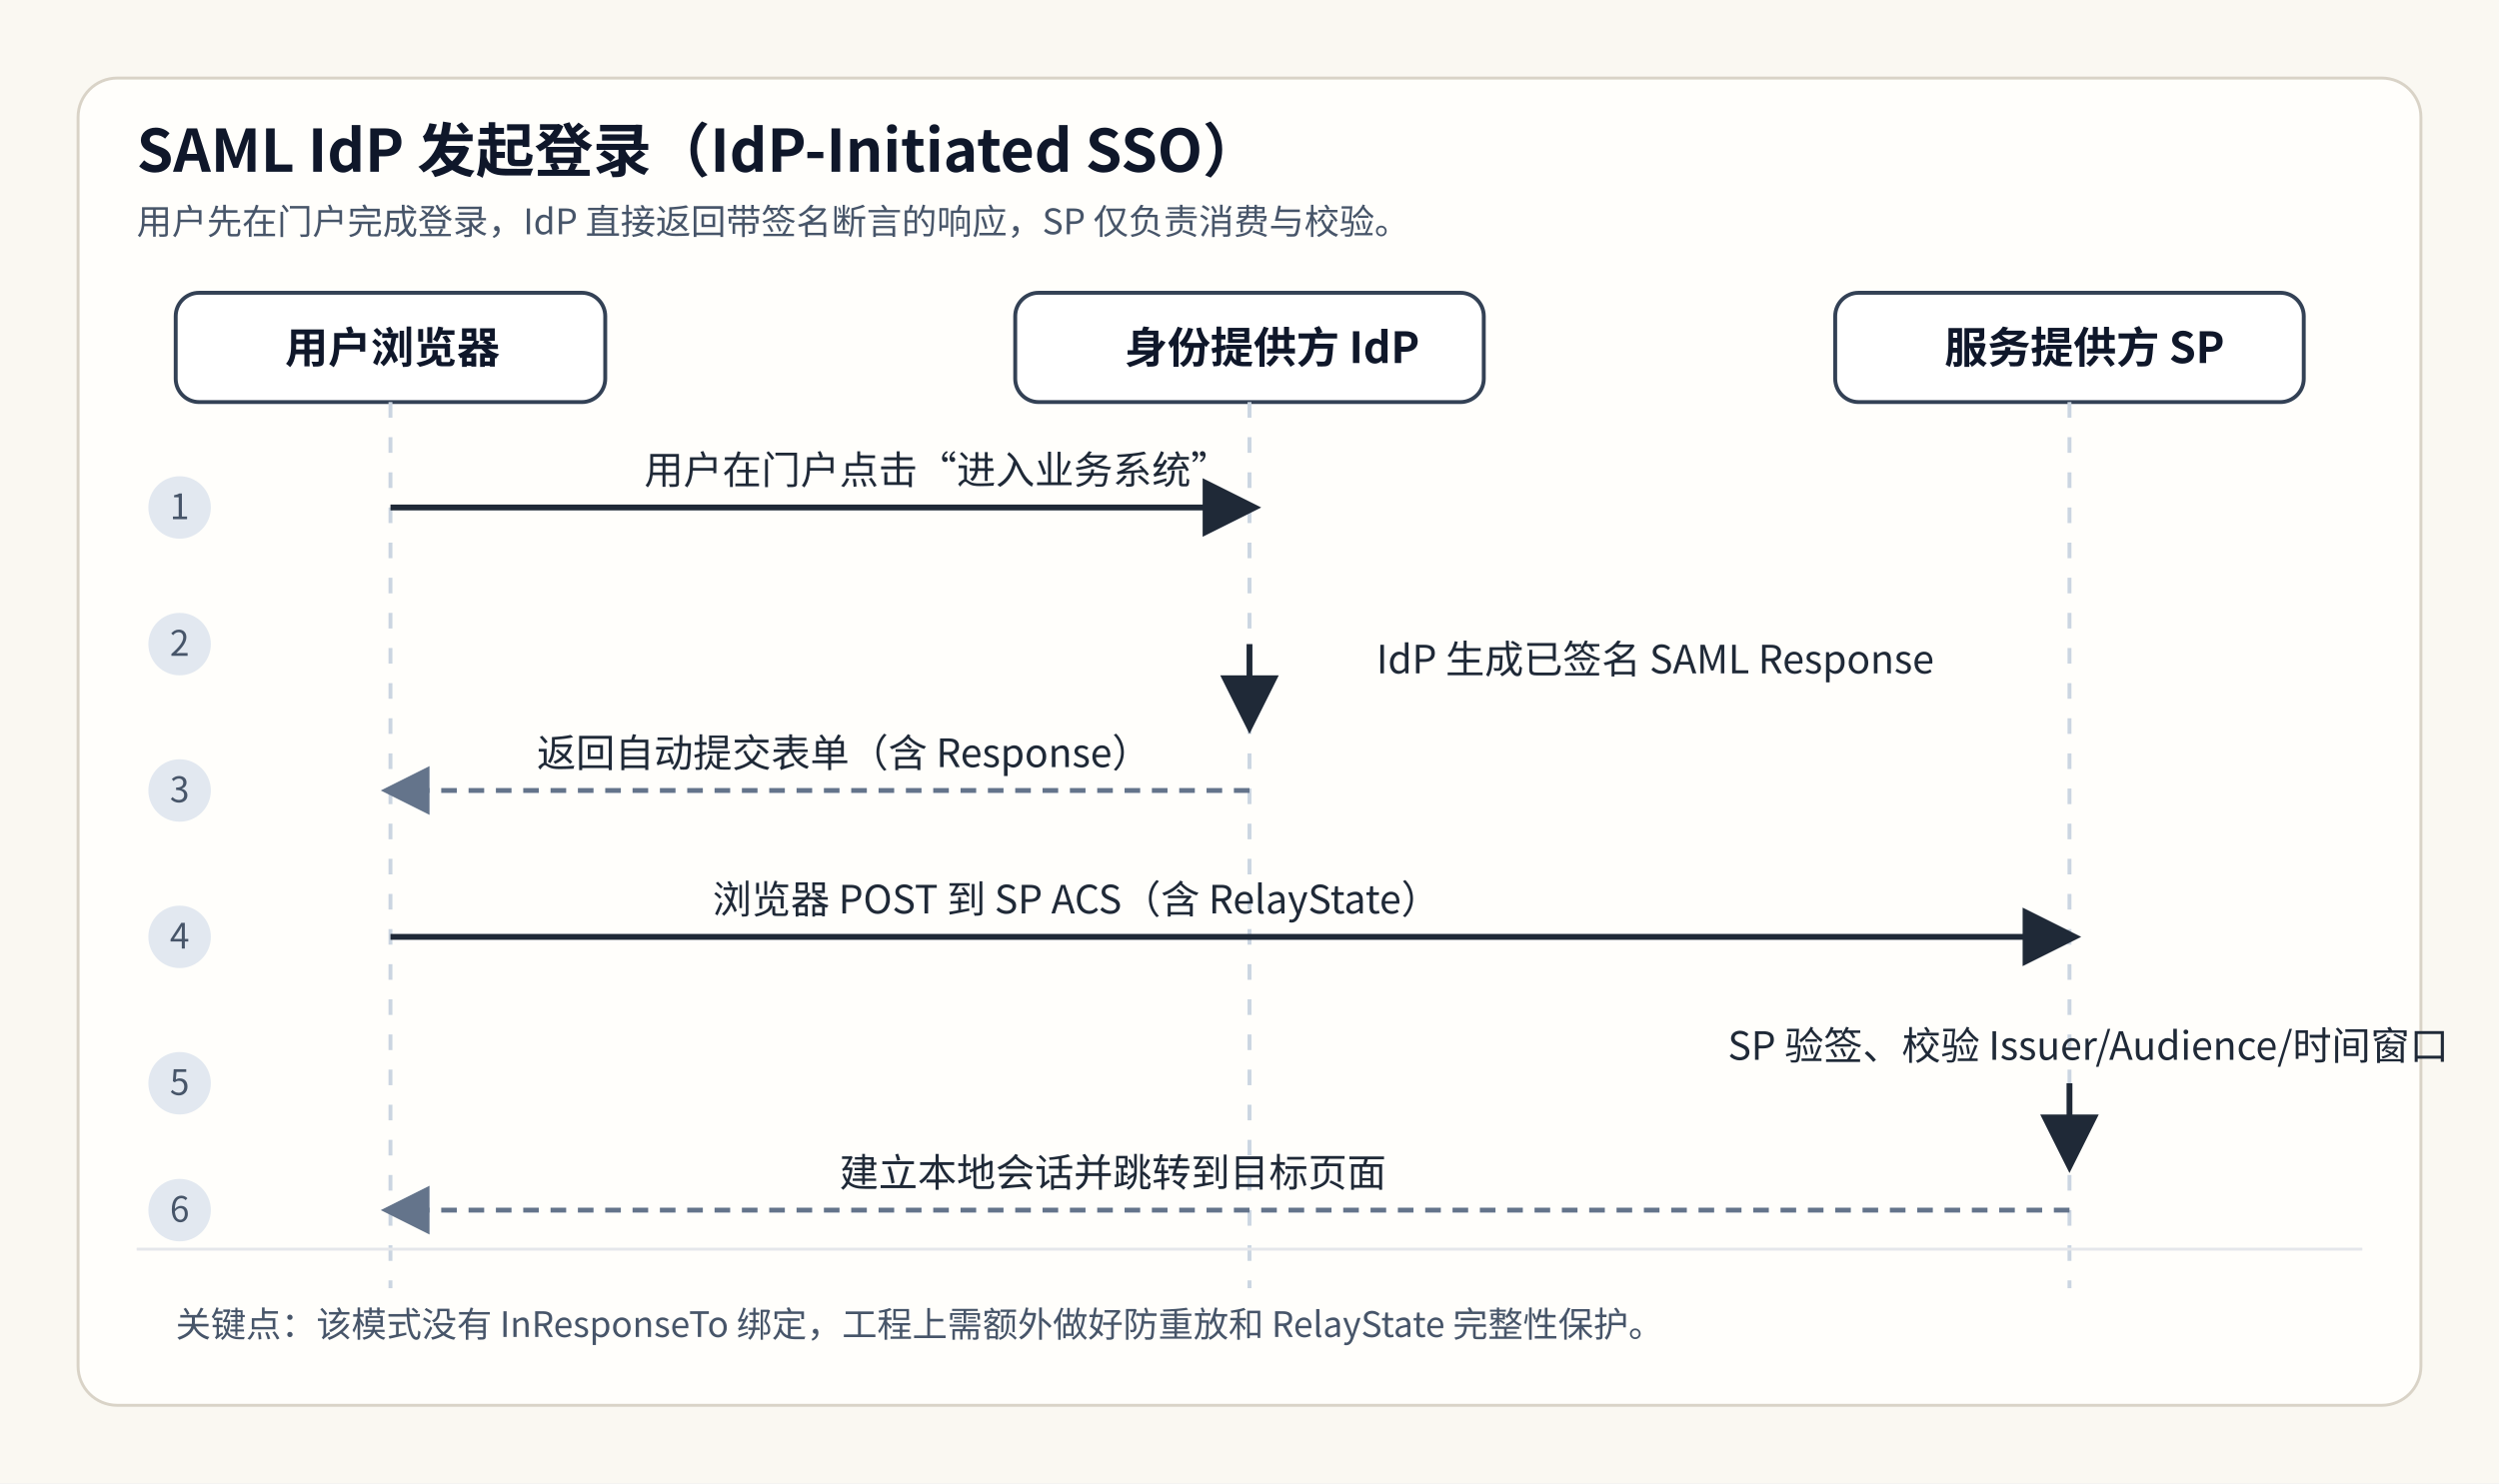
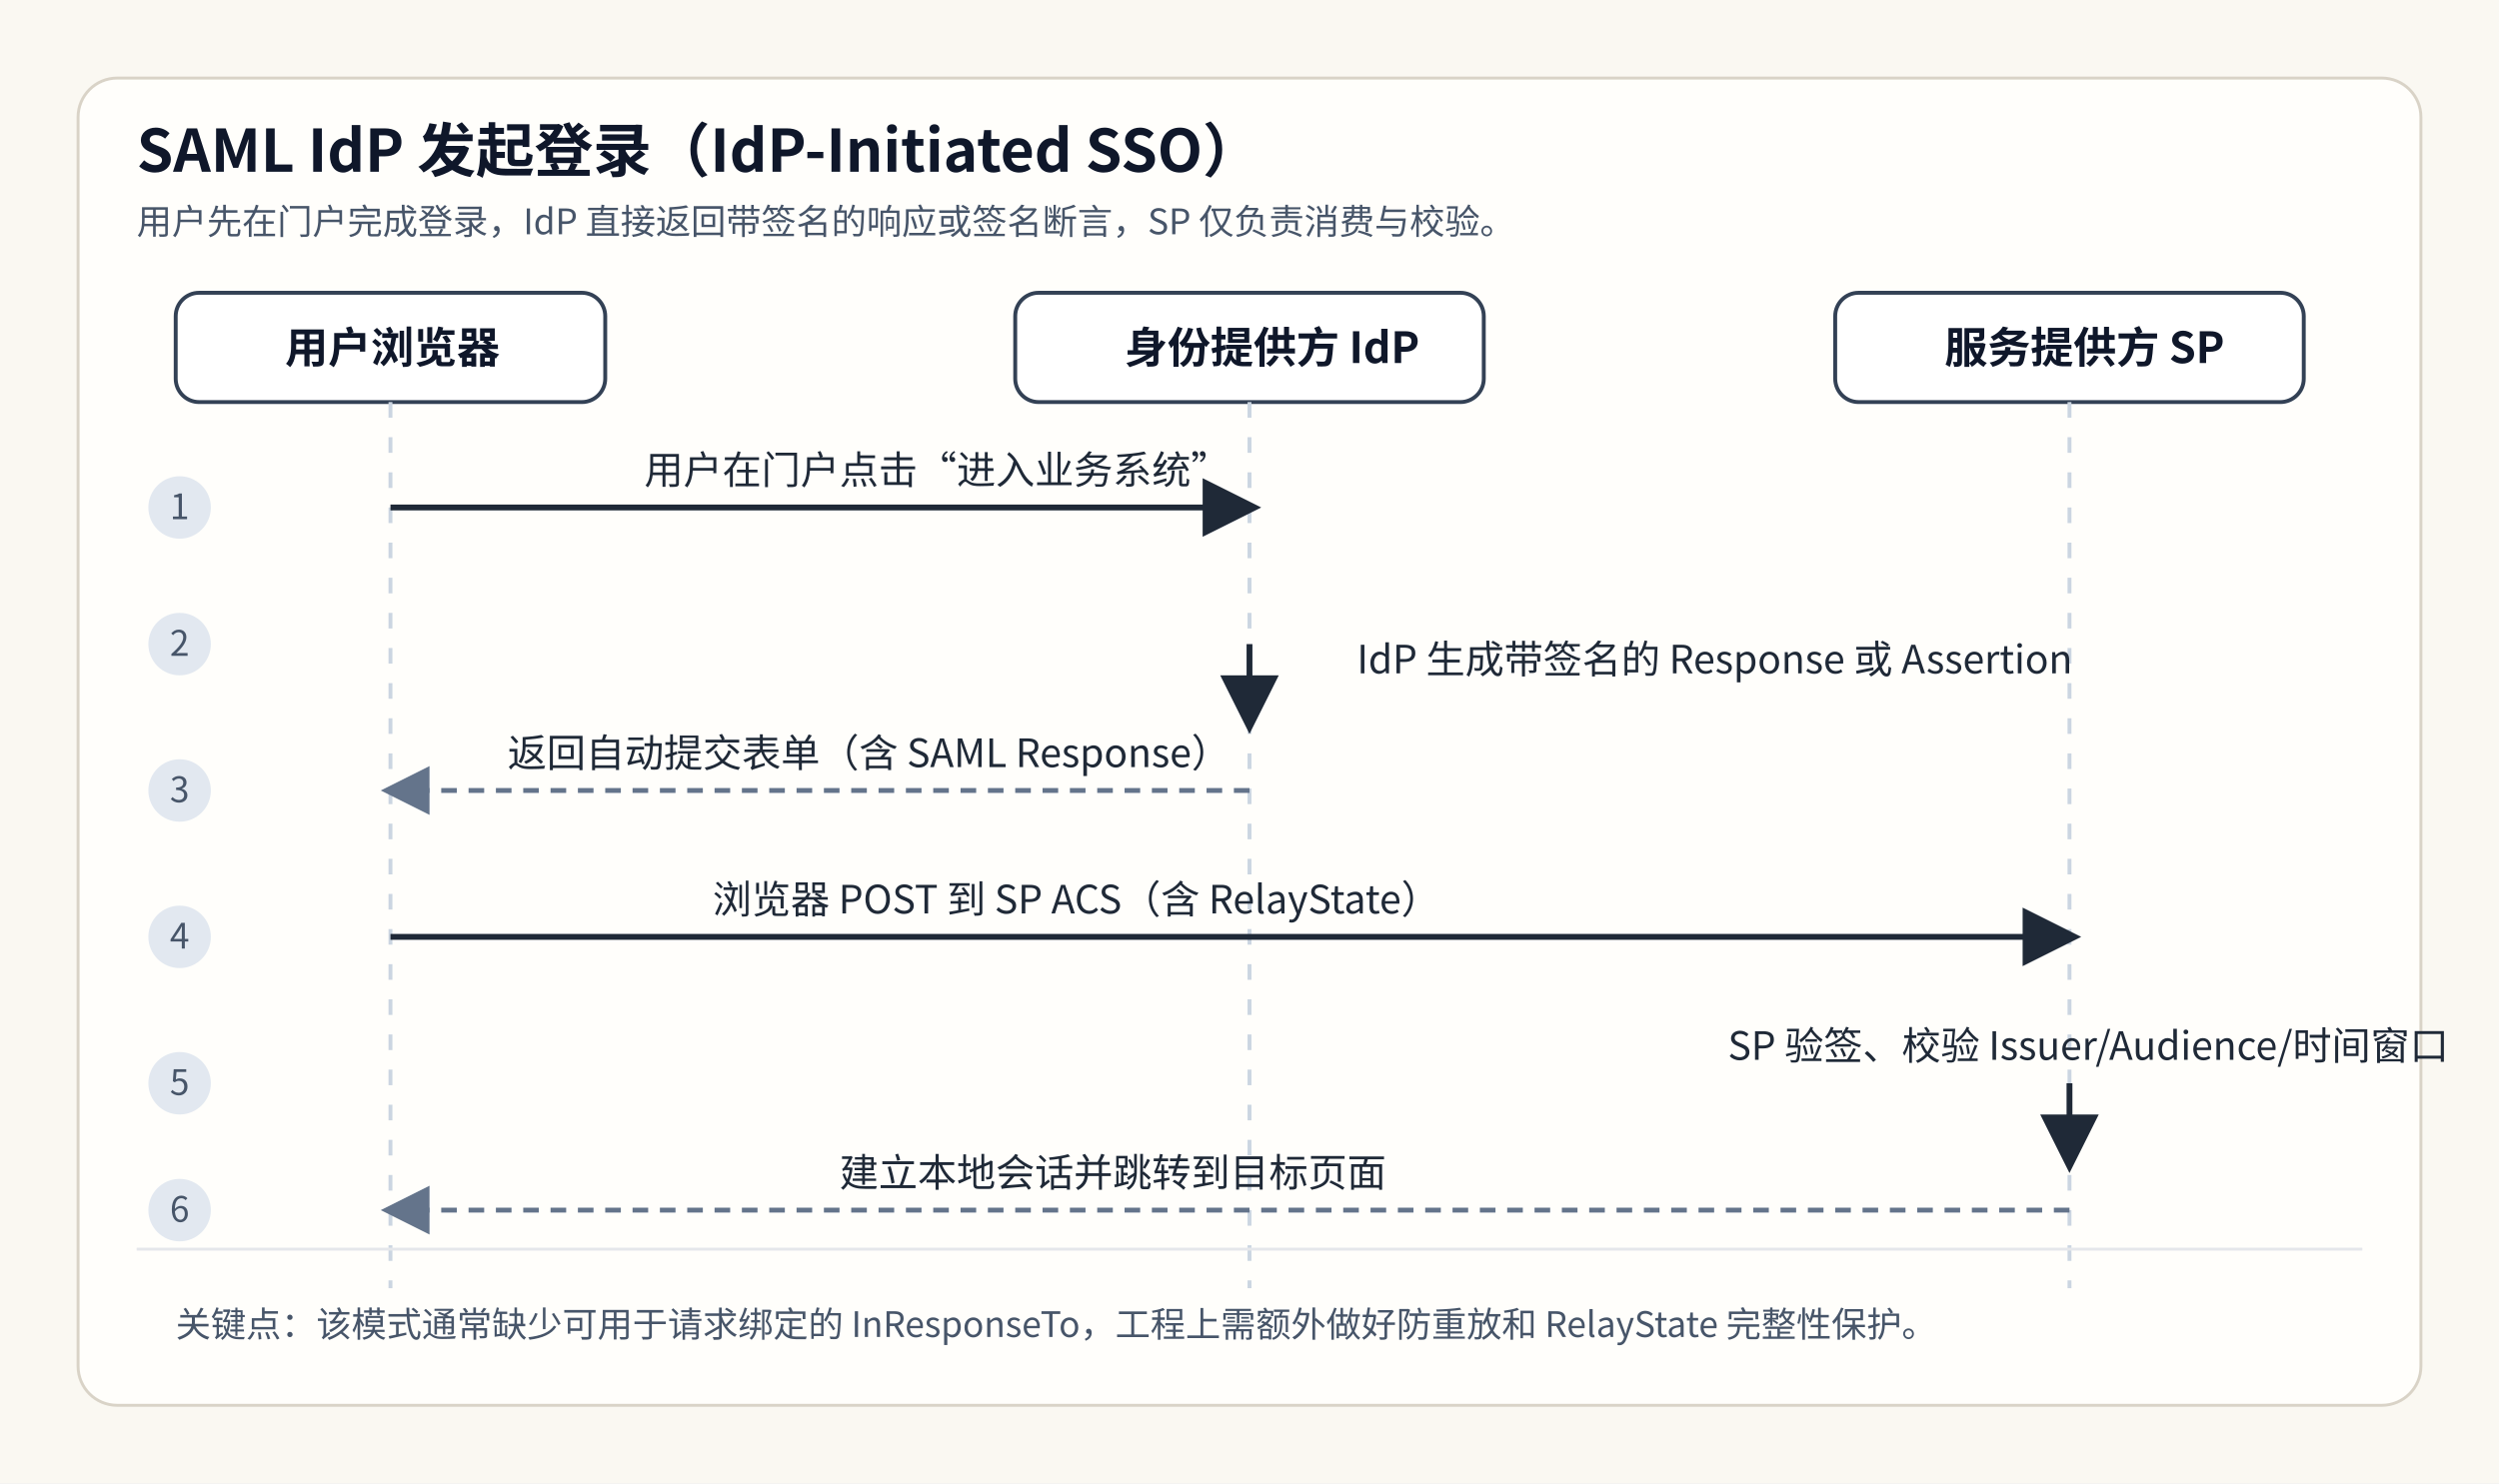
<svg xmlns="http://www.w3.org/2000/svg" width="1280" height="760" viewBox="0 0 1280 760" role="img" aria-labelledby="title desc">
  <defs>
    <style>
      .bg { fill: #faf8f2; }
      .frame { fill: #fffefb; stroke: #d9d3c7; stroke-width: 1.5; rx: 20; ry: 20; }
      .actor { fill: #ffffff; stroke: #334155; stroke-width: 2; rx: 12; ry: 12; }
      .lane { stroke: #cbd5e1; stroke-width: 2; stroke-dasharray: 8 10; }
      .arrow { stroke: #1f2937; stroke-width: 3; fill: none; marker-end: url(#arrow); }
      .back { stroke: #64748b; stroke-width: 2.5; fill: none; marker-end: url(#arrowBack); stroke-dasharray: 8 6; }
      .title { fill: #0f172a; font: 700 30px 'Noto Sans CJK SC', 'Microsoft YaHei', sans-serif; }
      .label { fill: #0f172a; font: 600 22px 'Noto Sans CJK SC', 'Microsoft YaHei', sans-serif; }
      .text { fill: #1f2937; font: 20px 'Noto Sans CJK SC', 'Microsoft YaHei', sans-serif; }
      .small { fill: #475569; font: 18px 'Noto Sans CJK SC', 'Microsoft YaHei', sans-serif; }
      .badge { fill: #e2e8f0; }
      .divider { stroke: #e5e7eb; stroke-width: 1.5; }
    </style>
    <marker id="arrow" markerWidth="10" markerHeight="10" refX="8" refY="5" orient="auto">
      <path d="M0,0 L10,5 L0,10 z" fill="#1f2937" />
    </marker>
    <marker id="arrowBack" markerWidth="10" markerHeight="10" refX="8" refY="5" orient="auto">
      <path d="M0,0 L10,5 L0,10 z" fill="#64748b" />
    </marker>
  </defs>
  <rect class="bg" width="1280" height="760" />
  <rect x="40" y="40" width="1200" height="680" class="frame" />
  <text x="70" y="88" class="title">SAML IdP 发起登录（IdP-Initiated SSO）</text>
-   <text x="70" y="120" class="small">用户先在门户完成登录，IdP 直接返回带签名断言的响应，SP 仅负责消费与校验。</text>
+   <text x="70" y="120" class="small">用户先在门户完成登录，IdP 直接返回带签名的响应或签名断言，SP 仅负责消费与校验。</text>
  <rect x="90" y="150" width="220" height="56" class="actor" />
  <rect x="520" y="150" width="240" height="56" class="actor" />
  <rect x="940" y="150" width="240" height="56" class="actor" />
  <text x="146" y="186" class="label">用户浏览器</text>
  <text x="576" y="186" class="label">身份提供方 IdP</text>
  <text x="996" y="186" class="label">服务提供方 SP</text>
  <line x1="200" y1="206" x2="200" y2="660" class="lane" />
  <line x1="640" y1="206" x2="640" y2="660" class="lane" />
  <line x1="1060" y1="206" x2="1060" y2="660" class="lane" />
  <circle cx="92" cy="260" r="16" class="badge" />
  <text x="87" y="266" class="small">1</text>
  <path d="M200 260 L640 260" class="arrow" />
  <text x="330" y="248" class="text">用户在门户点击“进入业务系统”</text>
  <circle cx="92" cy="330" r="16" class="badge" />
  <text x="87" y="336" class="small">2</text>
  <path d="M640 330 L640 370" class="arrow" />
-   <text x="705" y="345" class="text">IdP 生成已签名 SAML Response</text>
+   <text x="695" y="345" class="text">IdP 生成带签名的 Response 或 Assertion</text>
  <circle cx="92" cy="405" r="16" class="badge" />
  <text x="87" y="411" class="small">3</text>
  <path d="M640 405 L200 405" class="back" />
-   <text x="275" y="393" class="text">返回自动提交表单（含 Response）</text>
+   <text x="260" y="393" class="text">返回自动提交表单（含 SAML Response）</text>
  <circle cx="92" cy="480" r="16" class="badge" />
  <text x="87" y="486" class="small">4</text>
  <path d="M200 480 L1060 480" class="arrow" />
  <text x="365" y="468" class="text">浏览器 POST 到 SP ACS（含 RelayState）</text>
  <circle cx="92" cy="555" r="16" class="badge" />
  <text x="87" y="561" class="small">5</text>
  <path d="M1060 555 L1060 595" class="arrow" />
  <text x="885" y="543" class="text">SP 验签、校验 Issuer/Audience/时间窗口</text>
  <circle cx="92" cy="620" r="16" class="badge" />
  <text x="87" y="626" class="small">6</text>
  <path d="M1060 620 L200 620" class="back" />
  <text x="430" y="608" class="text">建立本地会话并跳转到目标页面</text>
  <line x1="70" y1="640" x2="1210" y2="640" class="divider" />
-   <text x="90" y="685" class="small">关键点：该模式没有 InResponseTo 绑定，工程上需额外做好防重放和 RelayState 完整性保护。</text>
+   <text x="90" y="685" class="small">关键点：该模式通常缺少可用于请求绑定的 InResponseTo，工程上需额外做好防重放和 RelayState 完整性保护。</text>
</svg>
